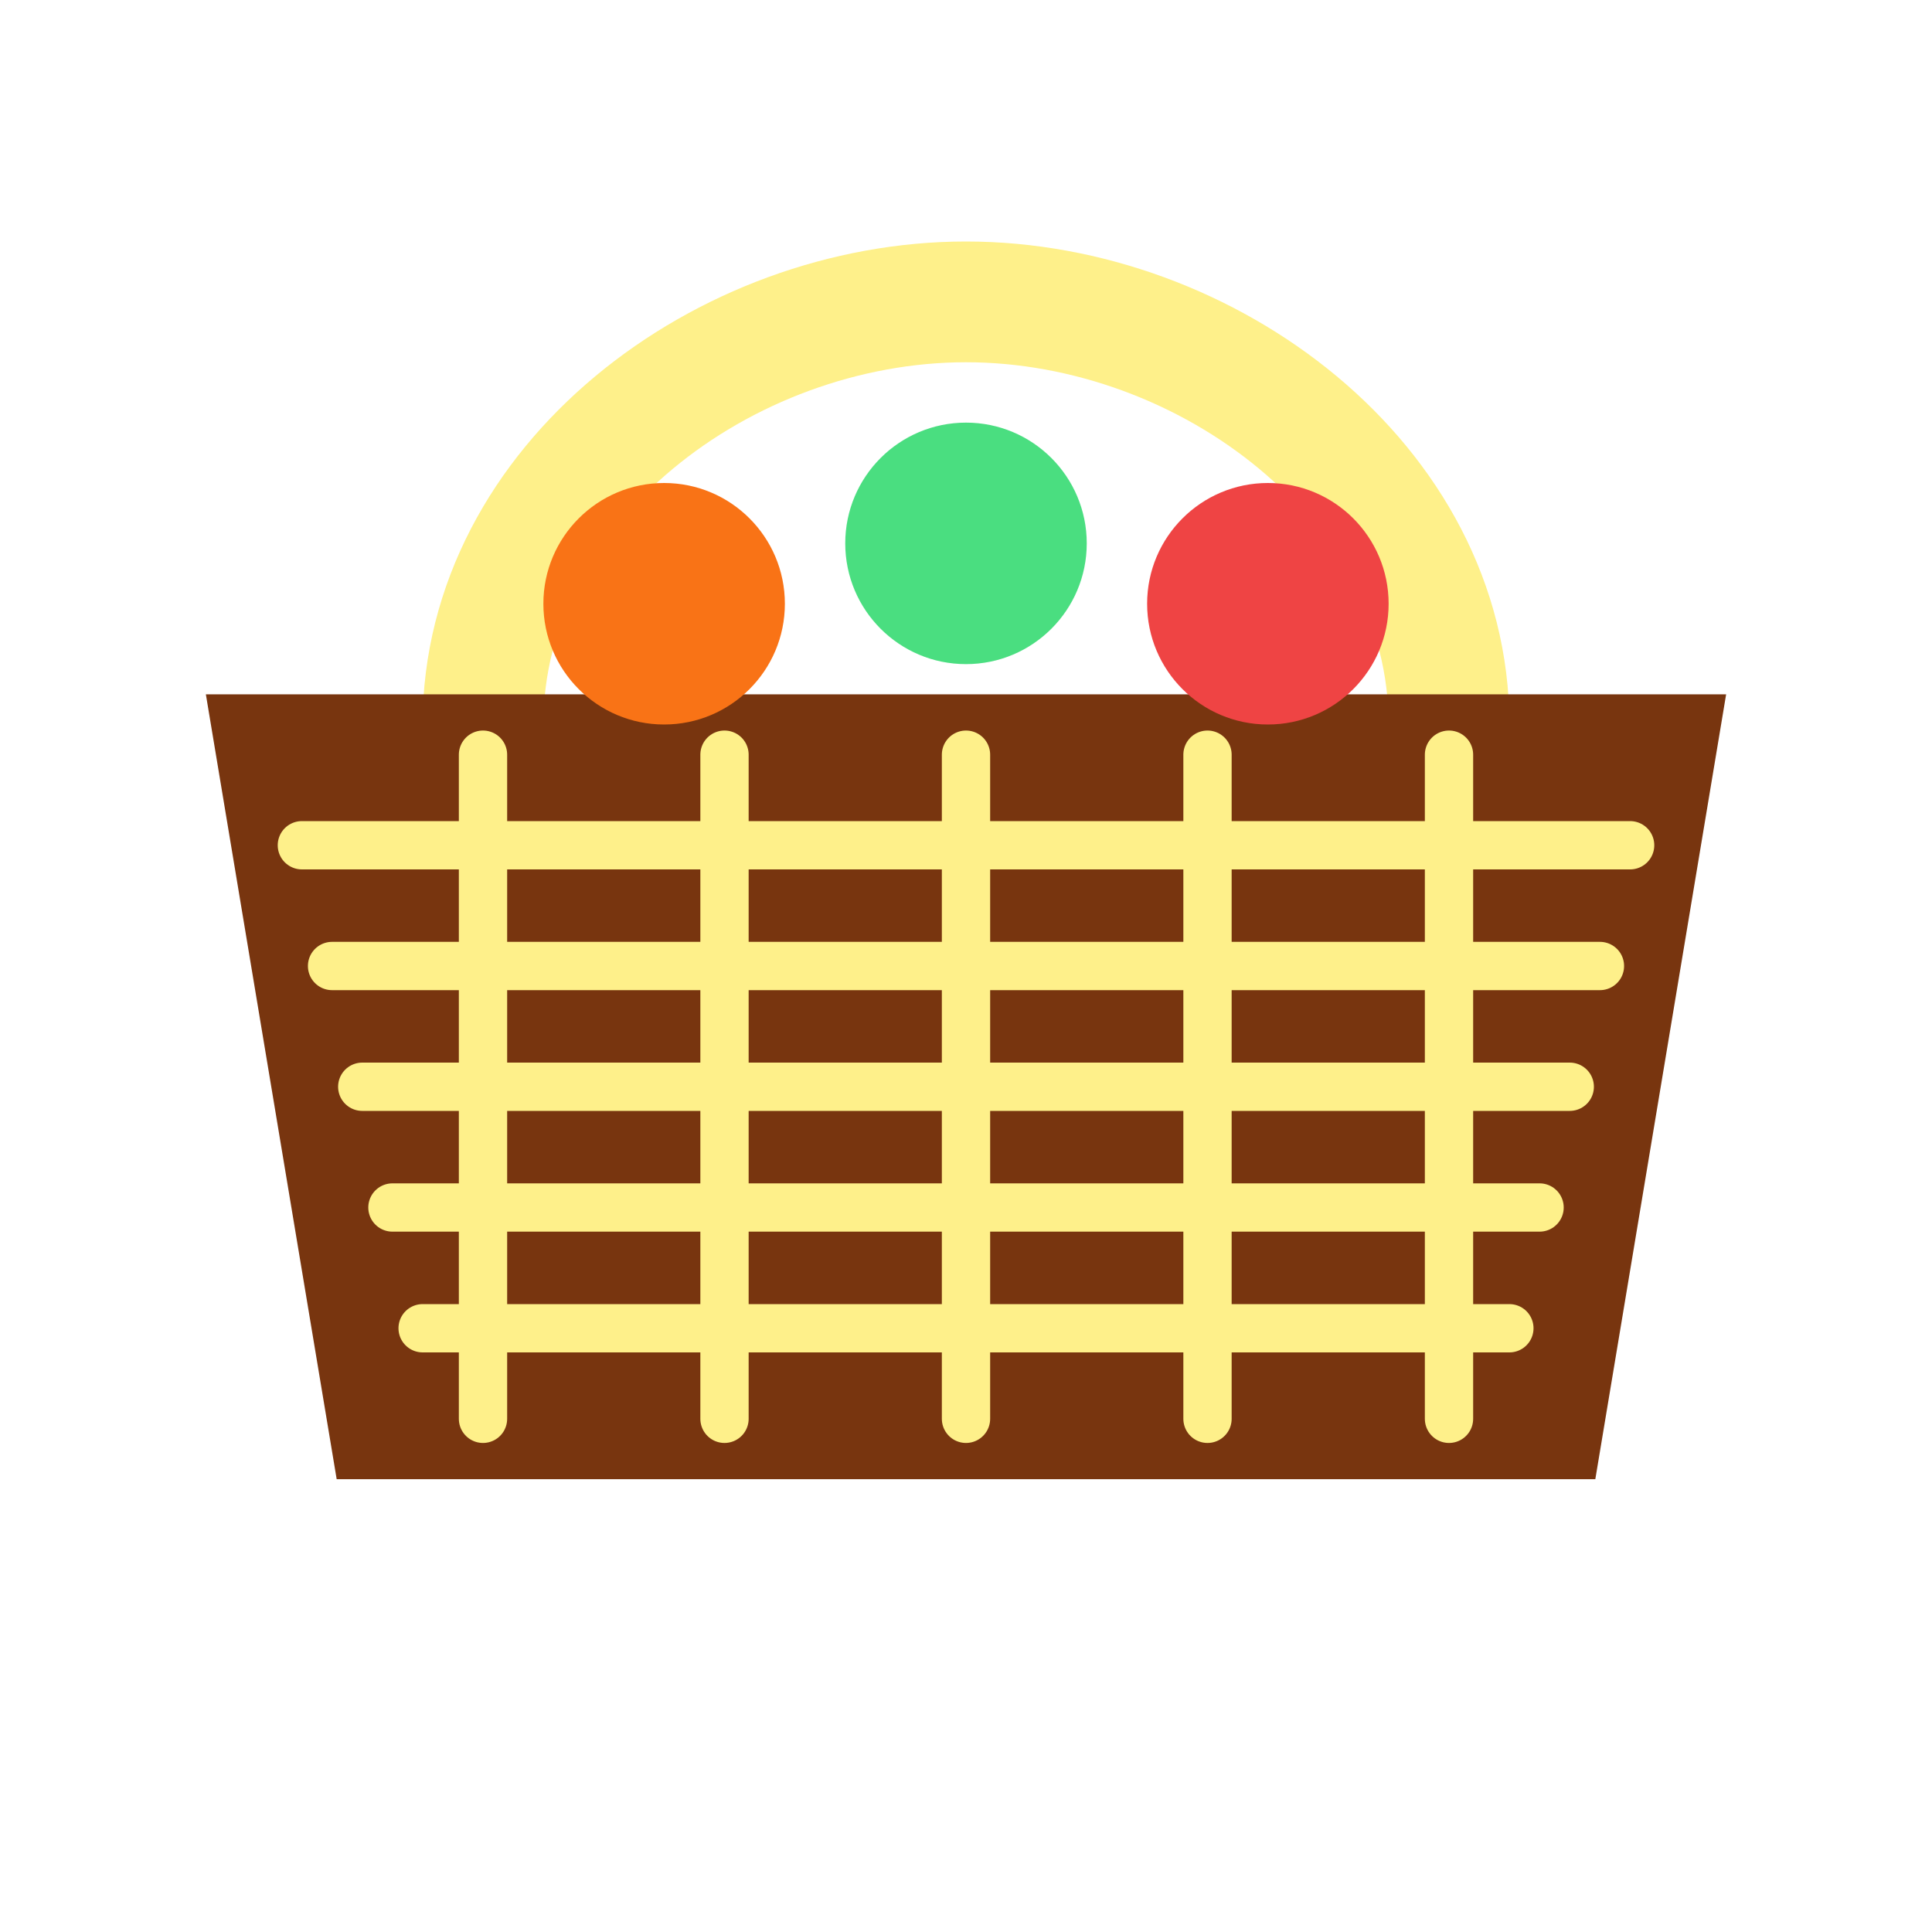
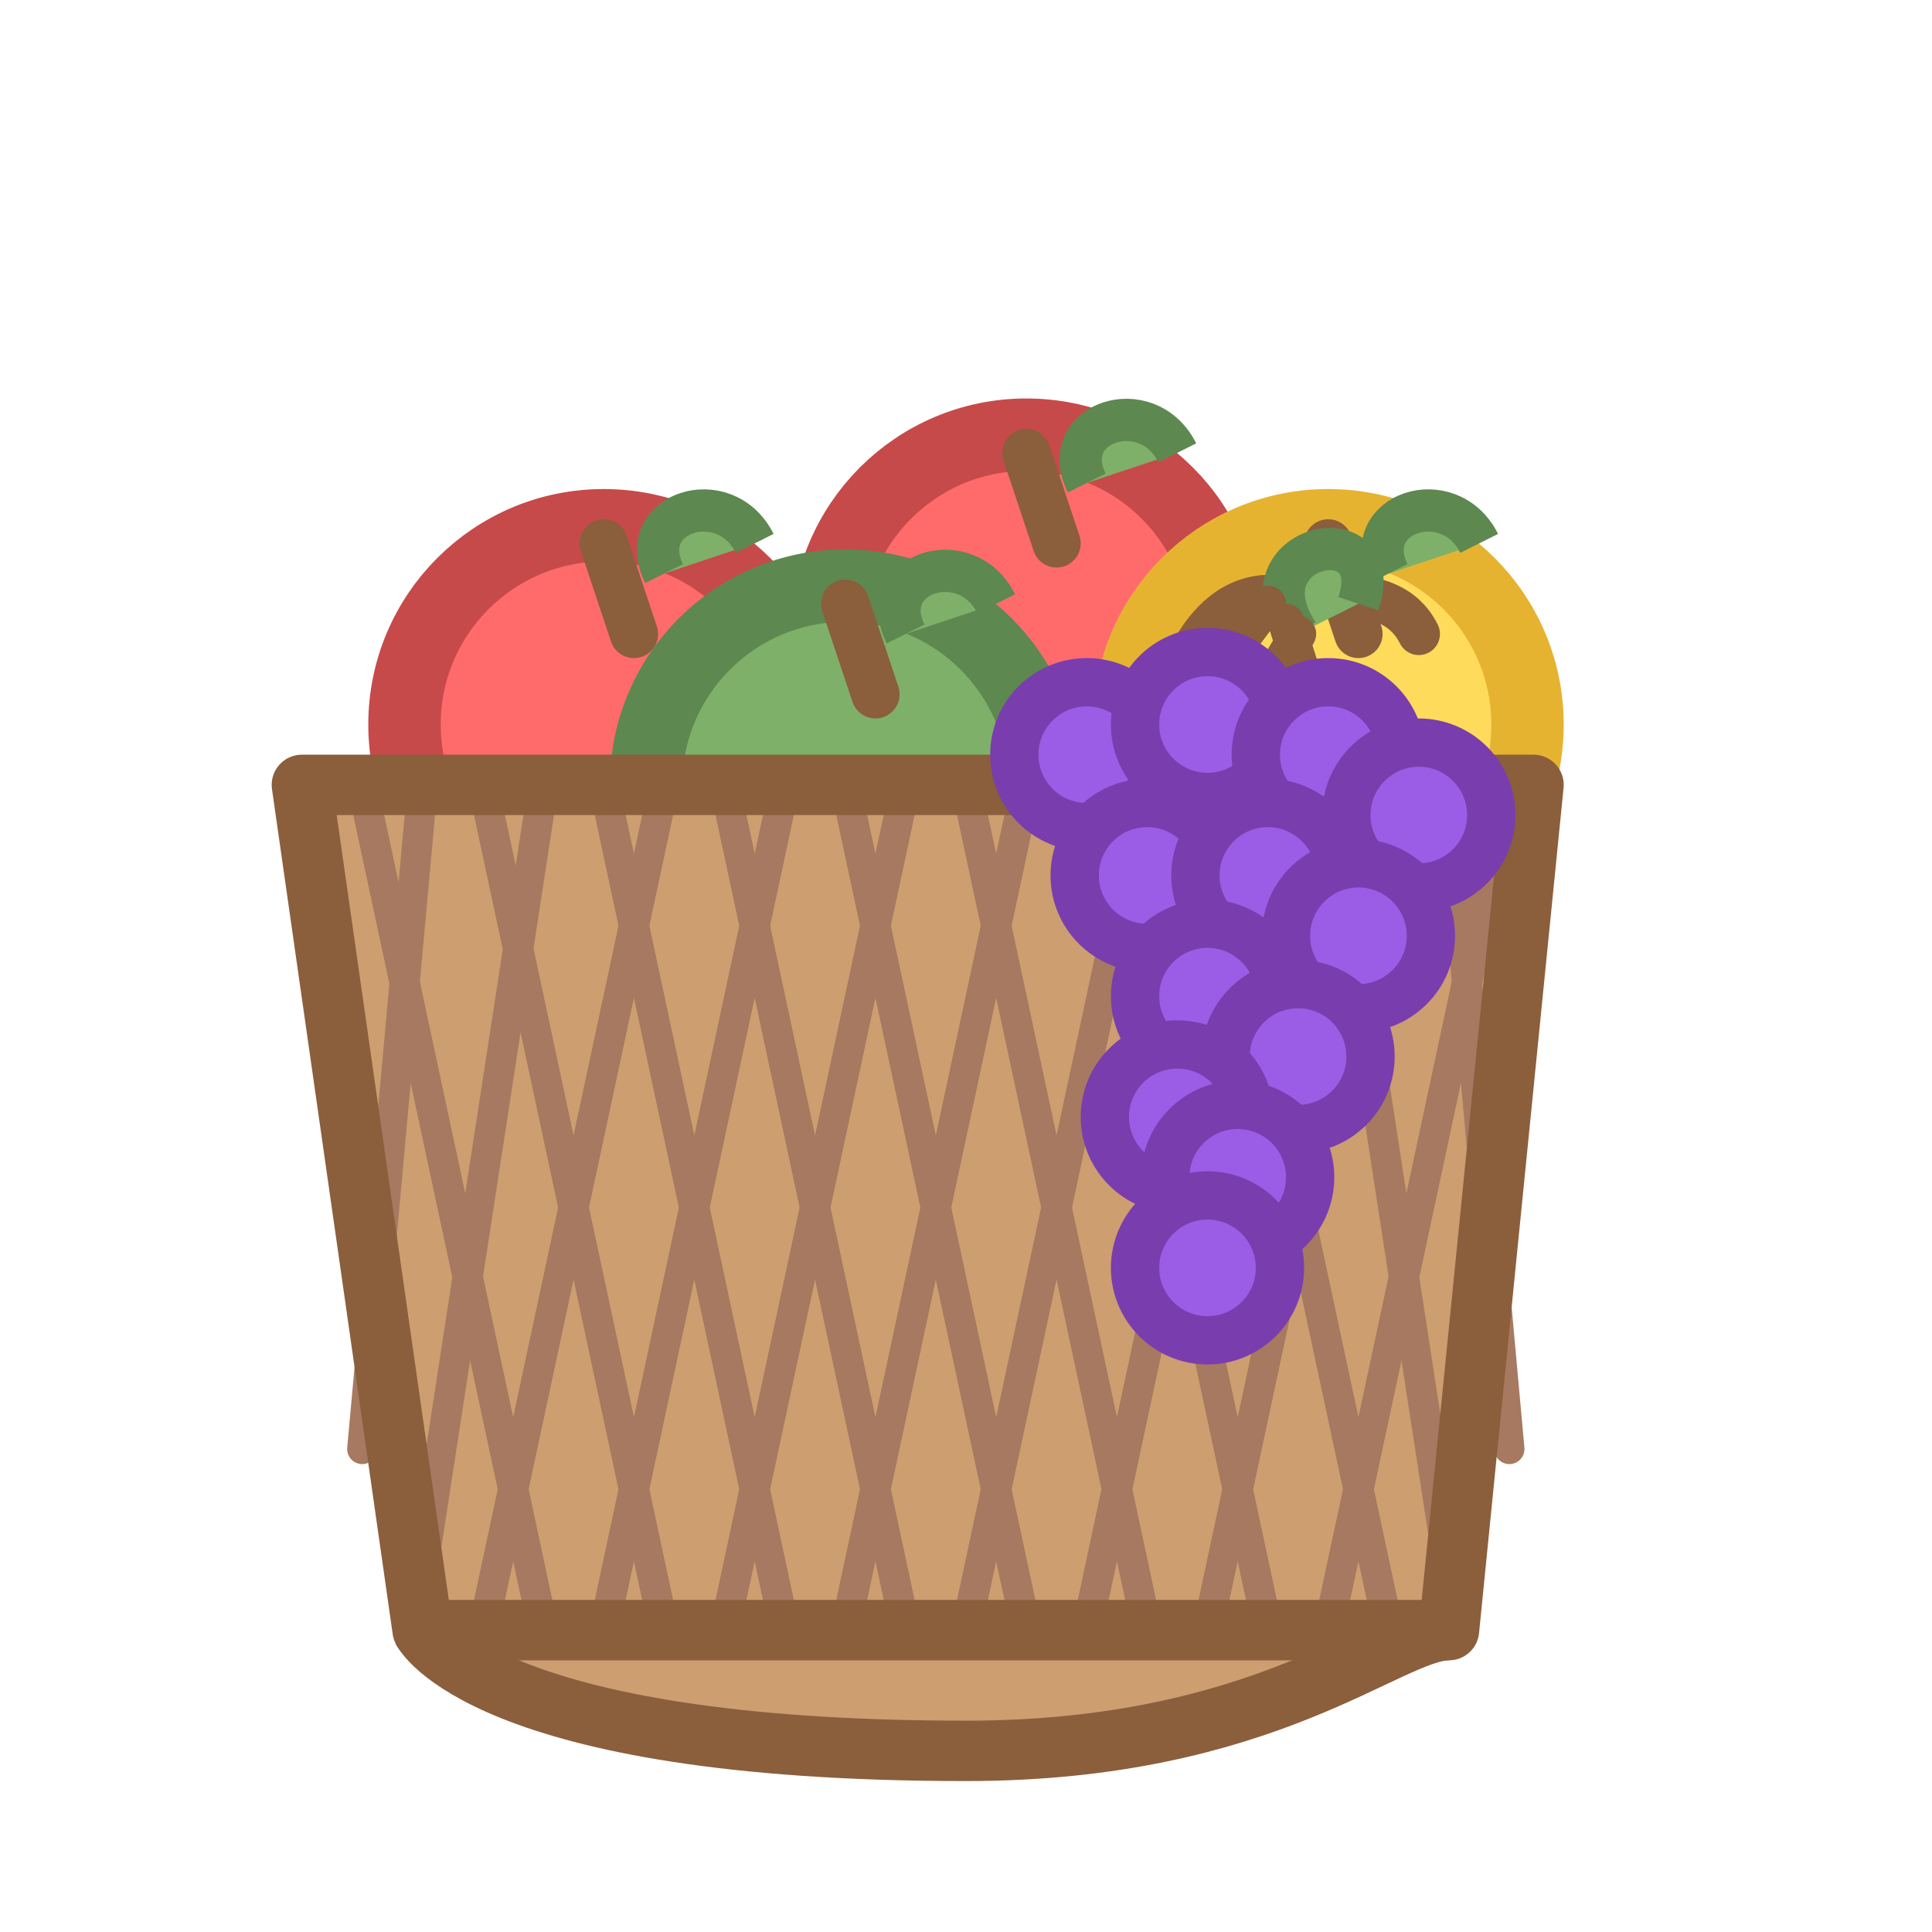
<svg xmlns="http://www.w3.org/2000/svg" width="100%" height="100%" viewBox="0 0 32 32" fill="none">
-   <path d="M8 12C8 8 12 5 16 5C20 5 24 8 24 12" stroke="#fef08a" stroke-width="2" stroke-linecap="round" />
-   <path d="M4 12H28L26 24H6L4 12Z" fill="#78350f" stroke="#78350f" stroke-width="1" />
-   <path d="M5 14H27" stroke="#fef08a" stroke-width="0.8" stroke-linecap="round" />
-   <path d="M5.5 16H26.5" stroke="#fef08a" stroke-width="0.8" stroke-linecap="round" />
-   <path d="M6 18H26" stroke="#fef08a" stroke-width="0.8" stroke-linecap="round" />
-   <path d="M6.5 20H25.5" stroke="#fef08a" stroke-width="0.8" stroke-linecap="round" />
-   <path d="M7 22H25" stroke="#fef08a" stroke-width="0.8" stroke-linecap="round" />
-   <path d="M8 12.5V23.5" stroke="#fef08a" stroke-width="0.8" stroke-linecap="round" />
-   <path d="M12 12.5V23.5" stroke="#fef08a" stroke-width="0.8" stroke-linecap="round" />
-   <path d="M16 12.5V23.5" stroke="#fef08a" stroke-width="0.8" stroke-linecap="round" />
-   <path d="M20 12.5V23.5" stroke="#fef08a" stroke-width="0.8" stroke-linecap="round" />
-   <path d="M24 12.5V23.5" stroke="#fef08a" stroke-width="0.8" stroke-linecap="round" />
-   <circle cx="11" cy="10" r="2" fill="#f97316" />
-   <circle cx="16" cy="9" r="2" fill="#4ade80" />
-   <circle cx="21" cy="10" r="2" fill="#ef4444" />
+   <circle cx="10" cy="12" r="3.3" fill="#FF6B6B" stroke="#C74A4A" stroke-width="1.2" />
+   <path d="M10 9L10.5 10.5" stroke="#8B5E3C" stroke-width="0.8" stroke-linecap="round" />
+   <path d="M11 9.5C10.5 8.5 12 8 12.5 9" fill="#7FB069" stroke="#5D8850" stroke-width="0.7" />
+   <circle cx="17" cy="10.5" r="3.3" fill="#FF6B6B" stroke="#C74A4A" stroke-width="1.2" />
+   <path d="M17 7.5L17.5 9" stroke="#8B5E3C" stroke-width="0.8" stroke-linecap="round" />
+   <path d="M18 8C17.5 7 19 6.5 19.5 7.5" fill="#7FB069" stroke="#5D8850" stroke-width="0.7" />
+   <circle cx="22" cy="12" r="3.3" fill="#FFDB5C" stroke="#E6B331" stroke-width="1.2" />
+   <path d="M22 9L22.5 10.5" stroke="#8B5E3C" stroke-width="0.8" stroke-linecap="round" />
+   <path d="M23 9.5C22.5 8.5 24 8 24.5 9" fill="#7FB069" stroke="#5D8850" stroke-width="0.7" />
+   <circle cx="14" cy="13" r="3.3" fill="#7FB069" stroke="#5D8850" stroke-width="1.2" />
+   <path d="M14 10L14.5 11.5" stroke="#8B5E3C" stroke-width="0.8" stroke-linecap="round" />
+   <path d="M15 10.5C14.5 9.5 16 9 16.5 10" fill="#7FB069" stroke="#5D8850" stroke-width="0.7" />
+   <path d="M5 13H25.4L24 27H7L5 13Z" fill="#cc9e70" stroke-linejoin="round" />
+   <path d="M7 27C7 27 8 29 16 29C21 29 23 27 24 27" fill="#cc9e70" stroke-linejoin="round" />
+   <path d="M6 13L9 27" stroke="#a67960" stroke-width="0.5" stroke-linecap="round" />
+   <path d="M8 13L11 27" stroke="#a67960" stroke-width="0.5" stroke-linecap="round" />
+   <path d="M10 13L13 27" stroke="#a67960" stroke-width="0.5" stroke-linecap="round" />
+   <path d="M12 13L15 27" stroke="#a67960" stroke-width="0.5" stroke-linecap="round" />
+   <path d="M14 13L17 27" stroke="#a67960" stroke-width="0.5" stroke-linecap="round" />
+   <path d="M16 13L19 27" stroke="#a67960" stroke-width="0.5" stroke-linecap="round" />
+   <path d="M18 13L21 27" stroke="#a67960" stroke-width="0.5" stroke-linecap="round" />
+   <path d="M20 13L23 27" stroke="#a67960" stroke-width="0.5" stroke-linecap="round" />
+   <path d="M22 13L24 26" stroke="#a67960" stroke-width="0.5" stroke-linecap="round" />
+   <path d="M24 13L25 24" stroke="#a67960" stroke-width="0.5" stroke-linecap="round" />
+   <path d="M25 13L22 27" stroke="#a67960" stroke-width="0.5" stroke-linecap="round" />
+   <path d="M23 13L20 27" stroke="#a67960" stroke-width="0.5" stroke-linecap="round" />
+   <path d="M21 13L18 27" stroke="#a67960" stroke-width="0.5" stroke-linecap="round" />
+   <path d="M19 13L16 27" stroke="#a67960" stroke-width="0.5" stroke-linecap="round" />
+   <path d="M17 13L14 27" stroke="#a67960" stroke-width="0.5" stroke-linecap="round" />
+   <path d="M15 13L12 27" stroke="#a67960" stroke-width="0.5" stroke-linecap="round" />
+   <path d="M13 13L10 27" stroke="#a67960" stroke-width="0.5" stroke-linecap="round" />
+   <path d="M11 13L8 27" stroke="#a67960" stroke-width="0.5" stroke-linecap="round" />
+   <path d="M9 13L7 26" stroke="#a67960" stroke-width="0.5" stroke-linecap="round" />
+   <path d="M7 13L6 24" stroke="#a67960" stroke-width="0.5" stroke-linecap="round" />
+   <path d="M5 13H25.4L24 27H7L5 13Z" fill="none" stroke="#8B5E3C" stroke-width="1" stroke-linejoin="round" />
+   <path d="M7 27C7 27 8 29 16 29C21 29 23 27 24 27" fill="none" stroke="#8B5E3C" stroke-width="1" stroke-linejoin="round" />
+   <path d="M19.5 11.5C19.5 11.5 20 9.5 21.5 10" stroke="#8B5E3C" stroke-width="0.8" stroke-linecap="round" />
+   <path d="M21.5 10C21.5 10 23 9.5 23.5 10.5" stroke="#8B5E3C" stroke-width="0.7" stroke-linecap="round" />
+   <path d="M21.5 10.5C20.5 9 23 8.5 22.5 10" fill="#7FB069" stroke="#5D8850" stroke-width="0.7" />
+   <path d="M21 10L19.5 12" stroke="#8B5E3C" stroke-width="0.6" stroke-linecap="round" />
+   <path d="M21.5 10.5L20 13" stroke="#8B5E3C" stroke-width="0.6" stroke-linecap="round" />
+   <path d="M21.3 10.3L22 12.5" stroke="#8B5E3C" stroke-width="0.6" stroke-linecap="round" />
+   <path d="M20 16.5L19.5 18" stroke="#8B5E3C" stroke-width="0.5" stroke-linecap="round" />
+   <path d="M20 16.5L20.5 18.5" stroke="#8B5E3C" stroke-width="0.5" stroke-linecap="round" />
+   <circle cx="18" cy="12.5" r="1.2" fill="#9B5DE5" stroke="#7A3DAE" stroke-width="0.8" />
+   <circle cx="20" cy="12" r="1.2" fill="#9B5DE5" stroke="#7A3DAE" stroke-width="0.8" />
+   <circle cx="22" cy="12.5" r="1.2" fill="#9B5DE5" stroke="#7A3DAE" stroke-width="0.8" />
+   <circle cx="23.5" cy="13.5" r="1.2" fill="#9B5DE5" stroke="#7A3DAE" stroke-width="0.8" />
+   <circle cx="19" cy="14.5" r="1.2" fill="#9B5DE5" stroke="#7A3DAE" stroke-width="0.8" />
+   <circle cx="21" cy="14.5" r="1.2" fill="#9B5DE5" stroke="#7A3DAE" stroke-width="0.8" />
+   <circle cx="22.5" cy="15.5" r="1.2" fill="#9B5DE5" stroke="#7A3DAE" stroke-width="0.8" />
+   <circle cx="20" cy="16.5" r="1.2" fill="#9B5DE5" stroke="#7A3DAE" stroke-width="0.8" />
+   <circle cx="21.5" cy="17.5" r="1.2" fill="#9B5DE5" stroke="#7A3DAE" stroke-width="0.8" />
+   <circle cx="19.5" cy="18.5" r="1.2" fill="#9B5DE5" stroke="#7A3DAE" stroke-width="0.8" />
+   <circle cx="20.5" cy="19.5" r="1.2" fill="#9B5DE5" stroke="#7A3DAE" stroke-width="0.8" />
+   <circle cx="20" cy="21" r="1.2" fill="#9B5DE5" stroke="#7A3DAE" stroke-width="0.8" />
</svg>
